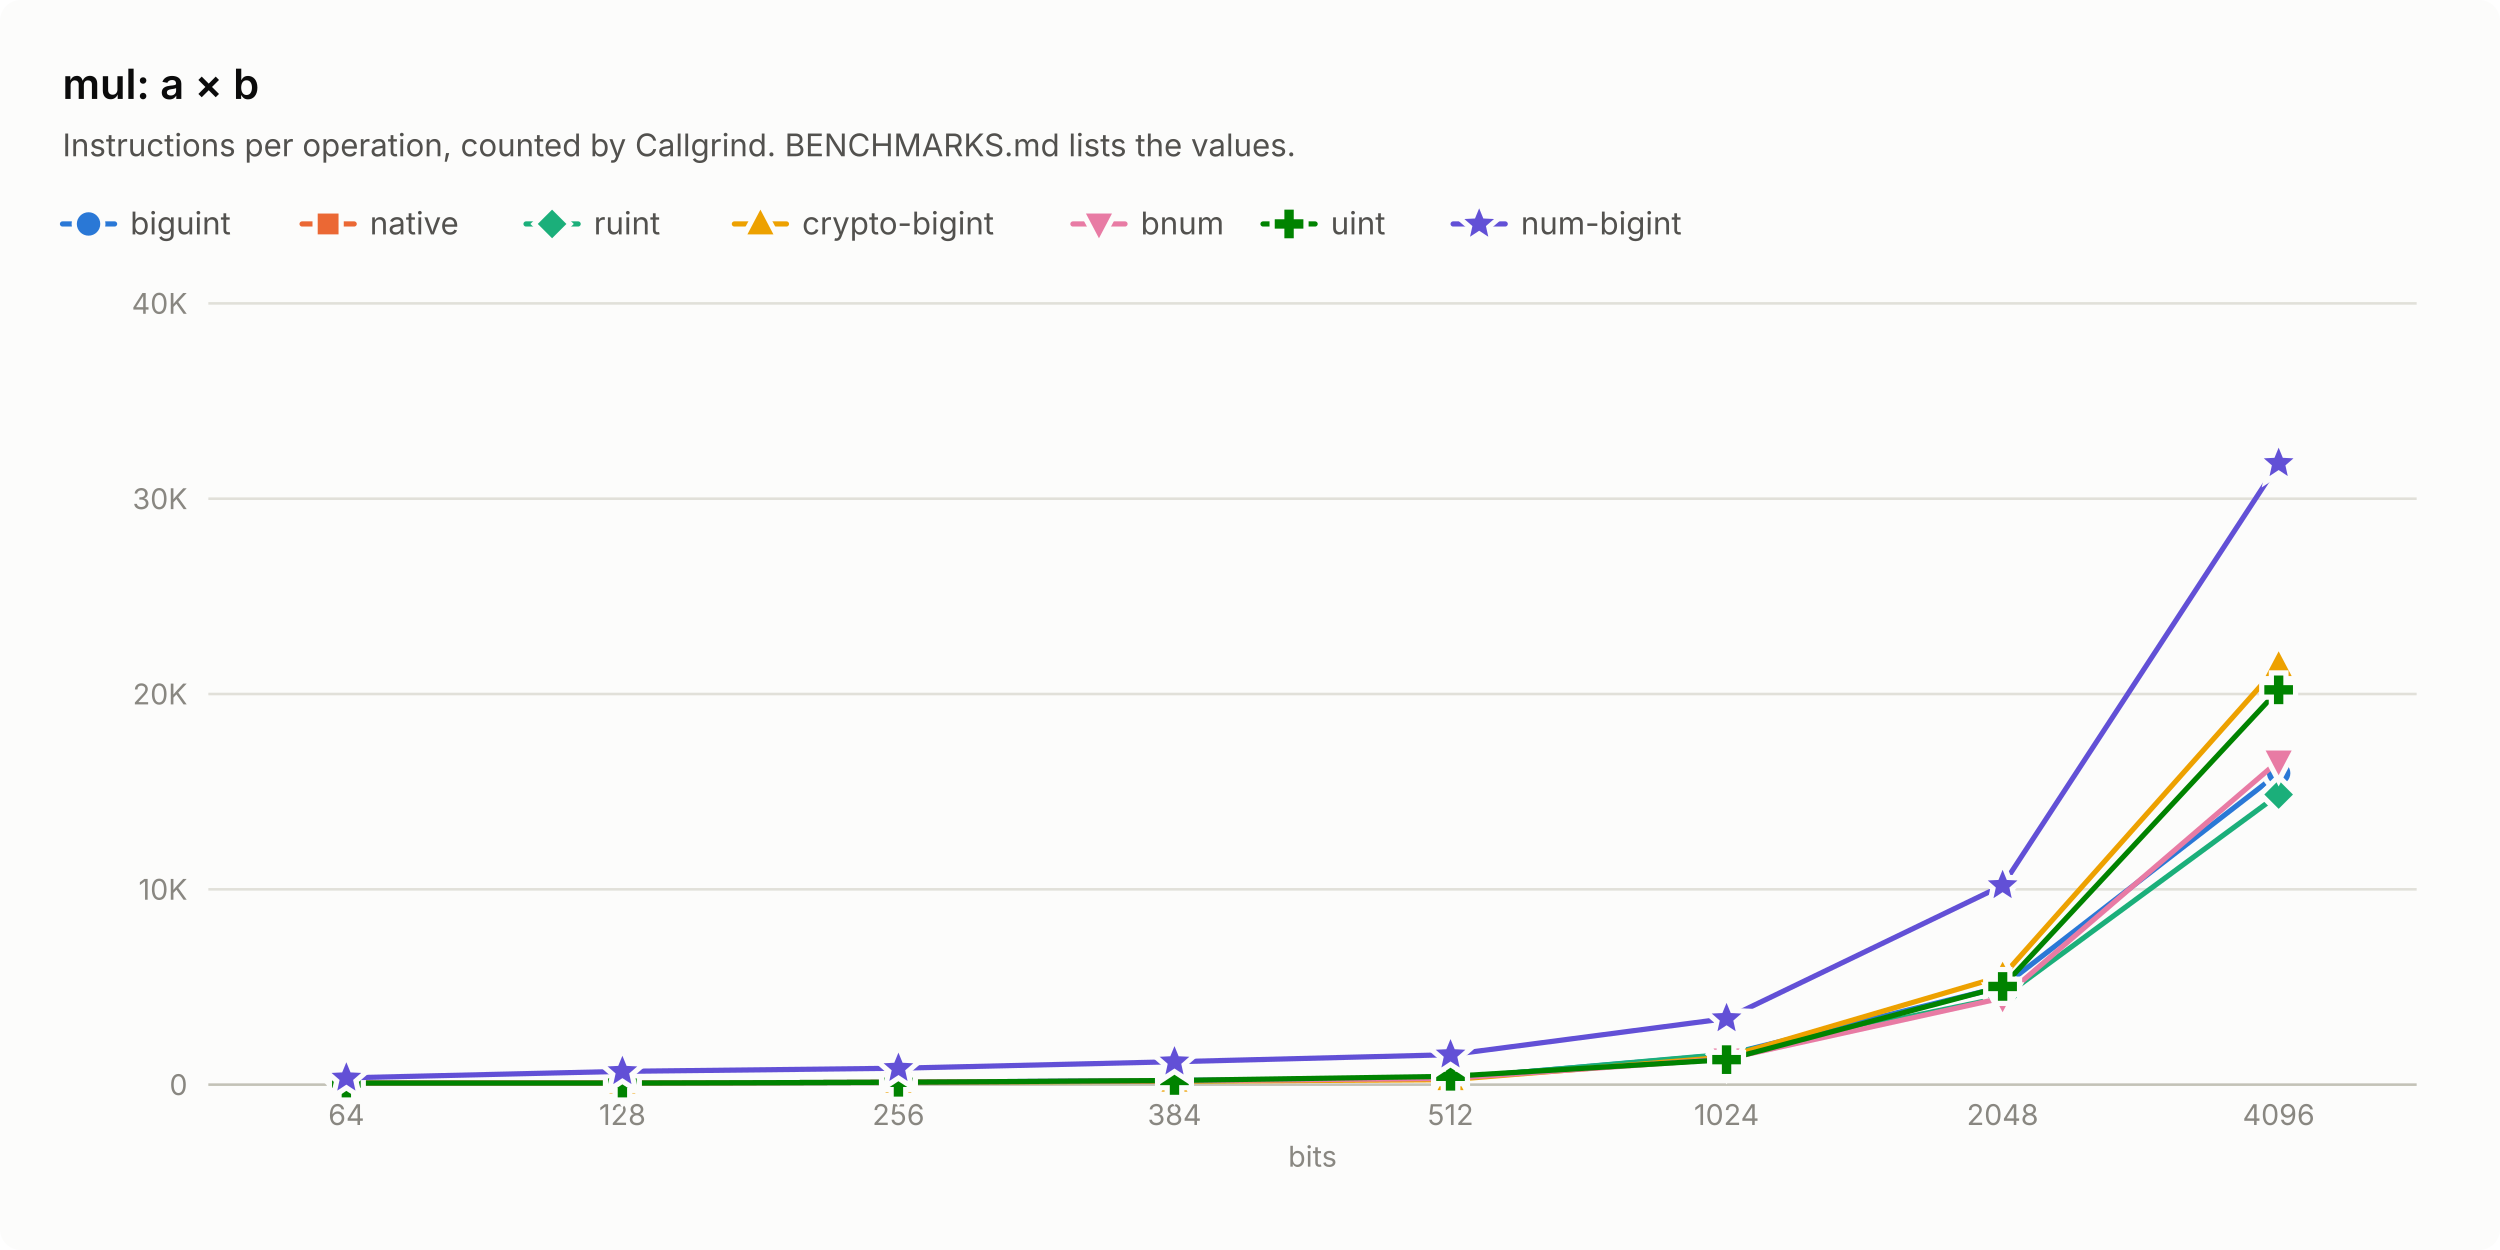
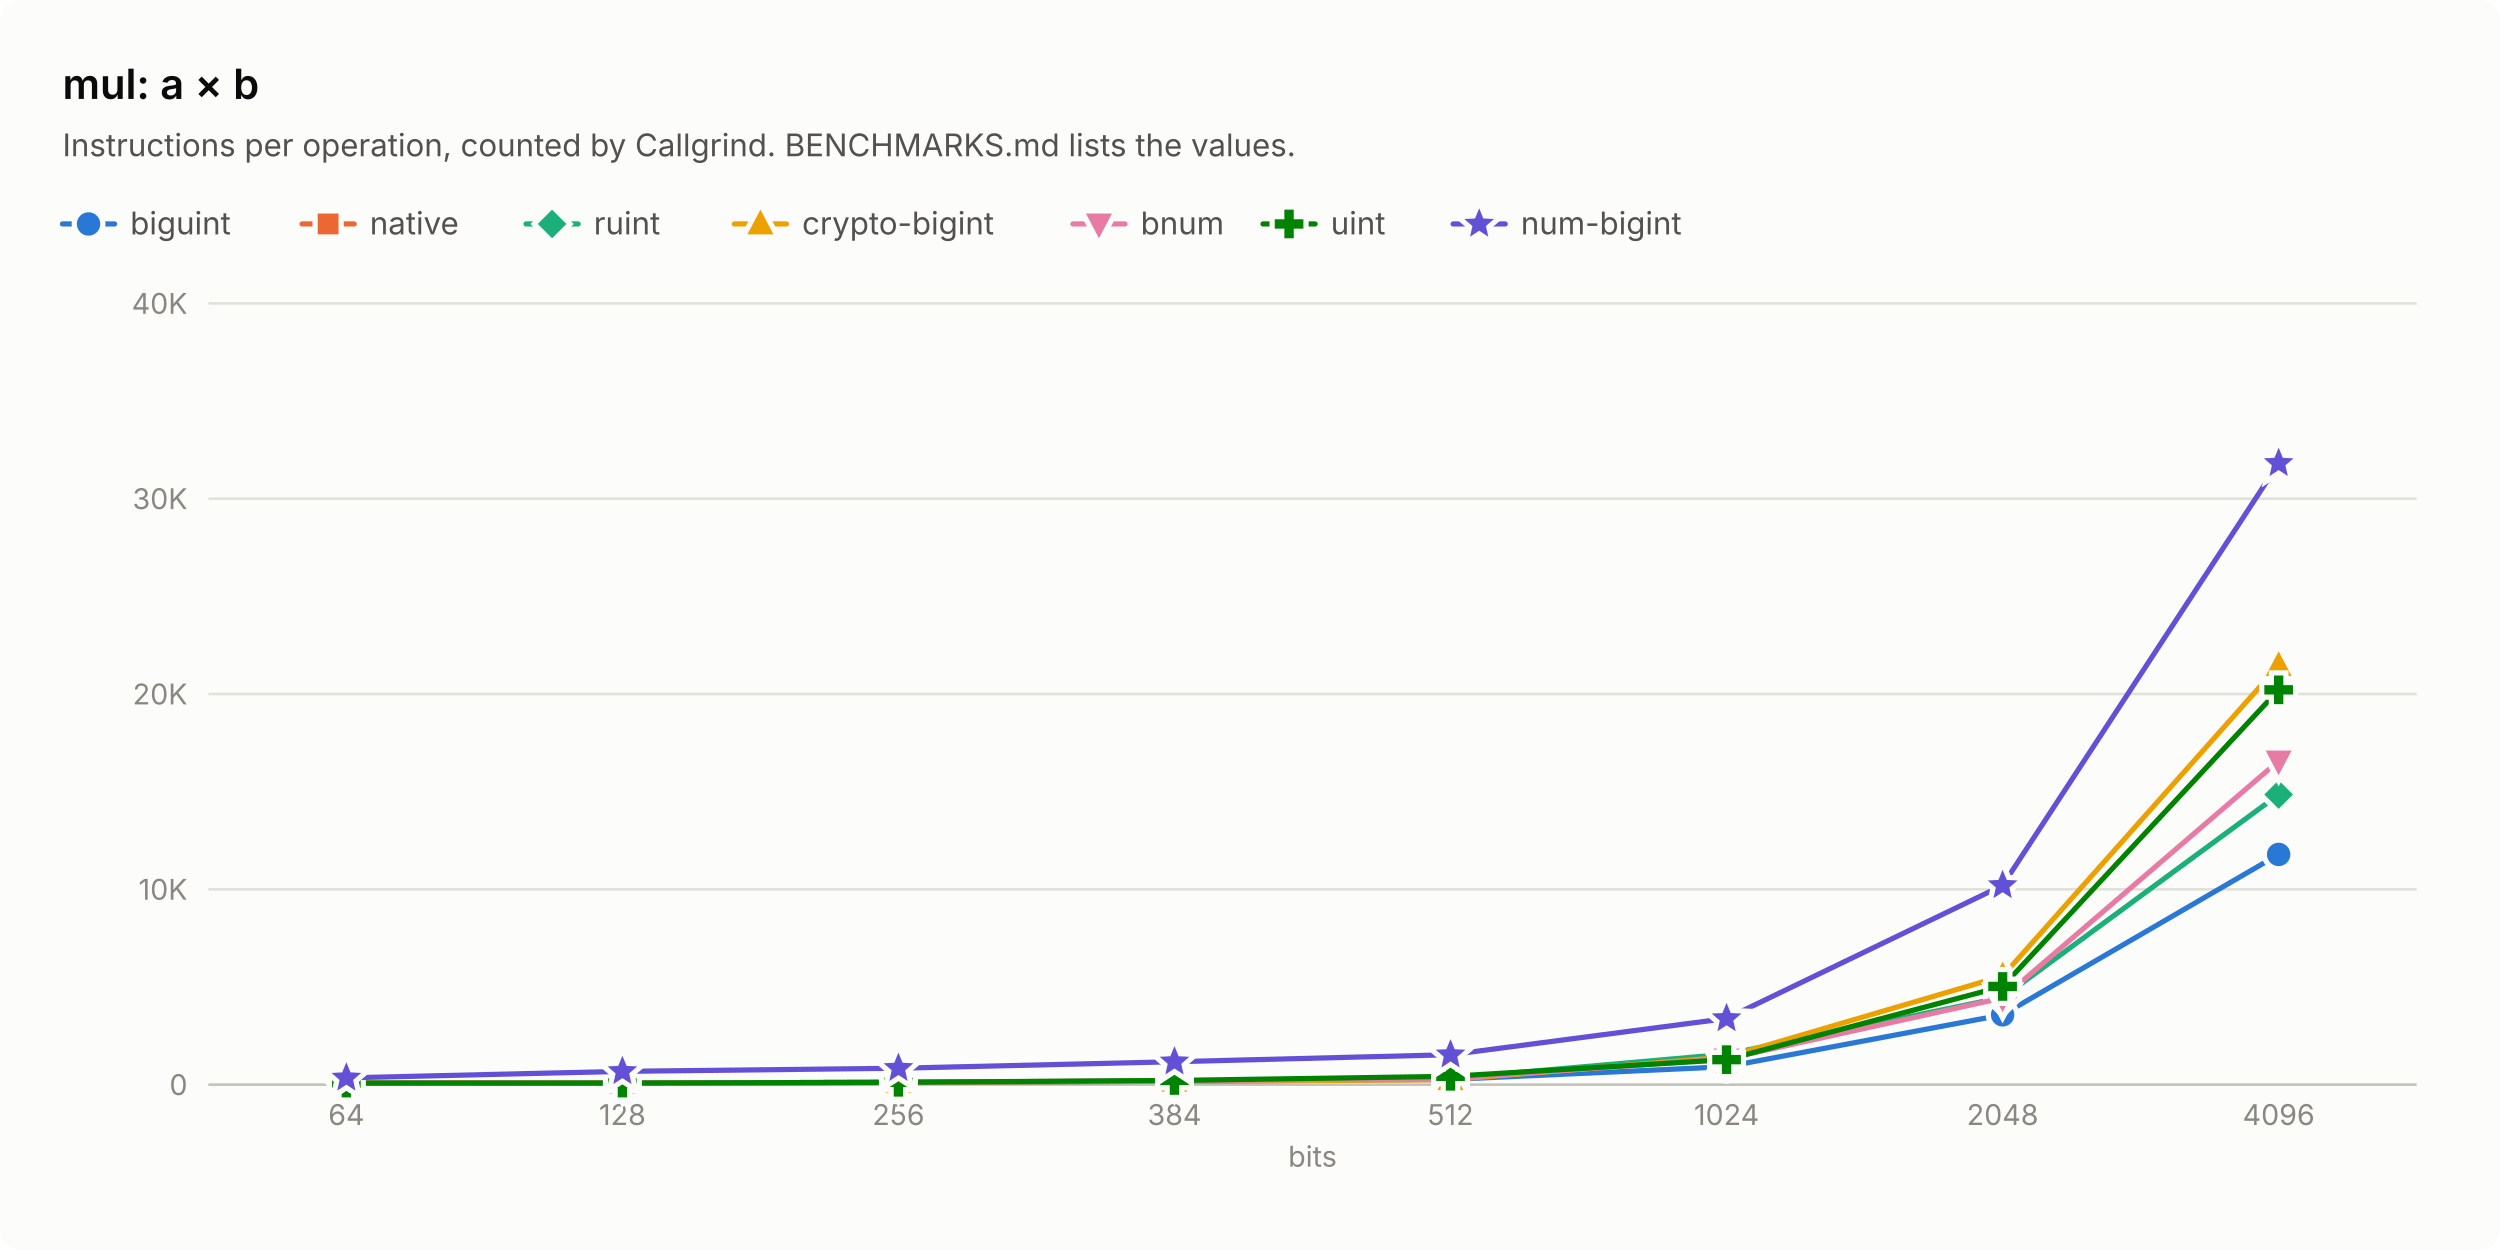
<svg xmlns="http://www.w3.org/2000/svg" width="960" height="480" viewBox="0 0 960 480" role="img" aria-labelledby="title description">
  <style>.grid,.axis{stroke-width:1}.title{font:600 16px system-ui, -apple-system, "Segoe UI", sans-serif}.subtitle,.legend{font:12px system-ui, -apple-system, "Segoe UI", sans-serif}.tick{font:11px system-ui, -apple-system, "Segoe UI", sans-serif;font-variant-numeric:tabular-nums}.line{fill:none;stroke-width:2;stroke-linejoin:round;stroke-linecap:round}.marker{stroke-width:4;paint-order:stroke}.surface{fill:#fcfcfb}.grid{stroke:#e1e0d9}.axis{stroke:#c3c2b7}.title{fill:#0b0b0b}.subtitle,.legend{fill:#52514e}.tick{fill:#898781}.marker{stroke:#fcfcfb}.c0 .line{stroke:#2a78d6}.c0 .marker{fill:#2a78d6}.c1 .line{stroke:#eb6834}.c1 .marker{fill:#eb6834}.c2 .line{stroke:#1baf7a}.c2 .marker{fill:#1baf7a}.c3 .line{stroke:#eda100}.c3 .marker{fill:#eda100}.c4 .line{stroke:#e87ba4}.c4 .marker{fill:#e87ba4}.c5 .line{stroke:#008300}.c5 .marker{fill:#008300}.c6 .line{stroke:#6250d6}.c6 .marker{fill:#6250d6}@media (prefers-color-scheme: dark){.surface{fill:#1a1a19}.grid{stroke:#2c2c2a}.axis{stroke:#383835}.title{fill:#f0efec}.subtitle,.legend{fill:#c3c2b7}.tick{fill:#898781}.marker{stroke:#1a1a19}.c0 .line{stroke:#3987e5}.c0 .marker{fill:#3987e5}.c1 .line{stroke:#d95926}.c1 .marker{fill:#d95926}.c2 .line{stroke:#199e70}.c2 .marker{fill:#199e70}.c3 .line{stroke:#c98500}.c3 .marker{fill:#c98500}.c4 .line{stroke:#d55181}.c4 .marker{fill:#d55181}.c5 .line{stroke:#008300}.c5 .marker{fill:#008300}.c6 .line{stroke:#9085e9}.c6 .marker{fill:#9085e9}}</style>
  <rect class="surface" width="960" height="480" rx="8" />
  <text class="title" x="24" y="38">mul: a × b</text>
  <text class="subtitle" x="24" y="60">Instructions per operation, counted by Callgrind. BENCHMARKS.md lists the values.</text>
  <g class="c0">
    <path class="line" d="M24,86h20" />
    <path class="marker" transform="translate(34,86)" d="M0,-4.5A4.5,4.5 0 1 1 0,4.5A4.5,4.5 0 1 1 0,-4.5Z" />
  </g>
  <text class="legend" x="50" y="90">biguint</text>
  <g class="c1">
    <path class="line" d="M116,86h20" />
    <path class="marker" transform="translate(126,86)" d="M-4,-4H4V4H-4Z" />
  </g>
  <text class="legend" x="142" y="90">native</text>
  <g class="c2">
    <path class="line" d="M202,86h20" />
    <path class="marker" transform="translate(212,86)" d="M0,-5.5L5.5,0L0,5.5L-5.5,0Z" />
  </g>
  <text class="legend" x="228" y="90">ruint</text>
  <g class="c3">
    <path class="line" d="M282,86h20" />
    <path class="marker" transform="translate(292,86)" d="M0,-5.5L5,4H-5Z" />
  </g>
  <text class="legend" x="308" y="90">crypto-bigint</text>
  <g class="c4">
    <path class="line" d="M412,86h20" />
    <path class="marker" transform="translate(422,86)" d="M0,5.5L5,-4H-5Z" />
  </g>
  <text class="legend" x="438" y="90">bnum</text>
  <g class="c5">
    <path class="line" d="M485,86h20" />
    <path class="marker" transform="translate(495,86)" d="M-1.8,-5.5H1.8V-1.8H5.5V1.8H1.8V5.5H-1.8V1.8H-5.5V-1.8H-1.8Z" />
  </g>
  <text class="legend" x="511" y="90">uint</text>
  <g class="c6">
    <path class="line" d="M558,86h20" />
    <path class="marker" transform="translate(568,86)" d="M0,-6L1.6,-2.1L5.7,-1.9L2.6,0.8L3.5,4.9L0,2.6L-3.5,4.9L-2.6,0.8L-5.7,-1.9L-1.6,-2.1Z" />
  </g>
  <text class="legend" x="584" y="90">num-bigint</text>
  <text class="tick" x="72" y="420.5" text-anchor="end">0</text>
  <path class="grid" d="M80,341.5H928" />
  <text class="tick" x="72" y="345.5" text-anchor="end">10K</text>
  <path class="grid" d="M80,266.5H928" />
  <text class="tick" x="72" y="270.5" text-anchor="end">20K</text>
  <path class="grid" d="M80,191.5H928" />
  <text class="tick" x="72" y="195.5" text-anchor="end">30K</text>
  <path class="grid" d="M80,116.5H928" />
  <text class="tick" x="72" y="120.5" text-anchor="end">40K</text>
  <path class="axis" d="M80,416.5H928" />
  <text class="tick" x="133.0" y="432" text-anchor="middle">64</text>
  <text class="tick" x="239.0" y="432" text-anchor="middle">128</text>
  <text class="tick" x="345.0" y="432" text-anchor="middle">256</text>
  <text class="tick" x="451.0" y="432" text-anchor="middle">384</text>
  <text class="tick" x="557.0" y="432" text-anchor="middle">512</text>
  <text class="tick" x="663.0" y="432" text-anchor="middle">1024</text>
  <text class="tick" x="769.0" y="432" text-anchor="middle">2048</text>
  <text class="tick" x="875.0" y="432" text-anchor="middle">4096</text>
  <text class="tick" x="504.0" y="448" text-anchor="middle">bits</text>
  <g class="c0">
-     <path class="line" d="M133.0,415.9L239.0,415.9L345.0,415.6L451.0,414.9L557.0,414.0L663.0,405.0L769.0,378.9L875.0,296.9" />
+     <path class="line" d="M133.0,415.9L239.0,415.9L345.0,415.7L451.0,415.2L557.0,414.5L663.0,409.6L769.0,389.7L875.0,328.1" />
    <path class="marker" transform="translate(133.0,415.9)" d="M0,-4.5A4.5,4.5 0 1 1 0,4.5A4.5,4.5 0 1 1 0,-4.5Z" />
    <path class="marker" transform="translate(239.0,415.9)" d="M0,-4.5A4.5,4.5 0 1 1 0,4.5A4.5,4.5 0 1 1 0,-4.5Z" />
-     <path class="marker" transform="translate(345.0,415.6)" d="M0,-4.5A4.5,4.5 0 1 1 0,4.5A4.5,4.5 0 1 1 0,-4.5Z" />
-     <path class="marker" transform="translate(451.0,414.9)" d="M0,-4.5A4.5,4.5 0 1 1 0,4.5A4.5,4.5 0 1 1 0,-4.5Z" />
-     <path class="marker" transform="translate(557.0,414.0)" d="M0,-4.5A4.5,4.5 0 1 1 0,4.5A4.5,4.5 0 1 1 0,-4.5Z" />
-     <path class="marker" transform="translate(663.0,405.0)" d="M0,-4.5A4.5,4.5 0 1 1 0,4.5A4.5,4.5 0 1 1 0,-4.5Z" />
-     <path class="marker" transform="translate(769.0,378.9)" d="M0,-4.5A4.5,4.5 0 1 1 0,4.5A4.5,4.5 0 1 1 0,-4.5Z" />
-     <path class="marker" transform="translate(875.0,296.9)" d="M0,-4.5A4.5,4.5 0 1 1 0,4.5A4.5,4.5 0 1 1 0,-4.5Z" />
+     <path class="marker" transform="translate(345.0,415.7)" d="M0,-4.5A4.5,4.5 0 1 1 0,4.5A4.5,4.5 0 1 1 0,-4.5Z" />
+     <path class="marker" transform="translate(451.0,415.2)" d="M0,-4.5A4.5,4.5 0 1 1 0,4.5A4.5,4.5 0 1 1 0,-4.5Z" />
+     <path class="marker" transform="translate(557.0,414.5)" d="M0,-4.5A4.5,4.5 0 1 1 0,4.5A4.5,4.5 0 1 1 0,-4.5Z" />
+     <path class="marker" transform="translate(663.0,409.6)" d="M0,-4.5A4.5,4.5 0 1 1 0,4.5A4.5,4.5 0 1 1 0,-4.5Z" />
+     <path class="marker" transform="translate(769.0,389.7)" d="M0,-4.5A4.5,4.5 0 1 1 0,4.5A4.5,4.5 0 1 1 0,-4.5Z" />
+     <path class="marker" transform="translate(875.0,328.1)" d="M0,-4.5A4.5,4.5 0 1 1 0,4.5A4.5,4.5 0 1 1 0,-4.5Z" />
  </g>
  <g class="c1">
    <path class="line" d="M133.0,415.9L239.0,415.9" />
    <path class="marker" transform="translate(133.0,415.9)" d="M-4,-4H4V4H-4Z" />
    <path class="marker" transform="translate(239.0,415.9)" d="M-4,-4H4V4H-4Z" />
  </g>
  <g class="c2">
    <path class="line" d="M133.0,415.9L239.0,415.9L345.0,415.6L451.0,415.1L557.0,414.1L663.0,404.8L769.0,383.0L875.0,305.1" />
    <path class="marker" transform="translate(133.0,415.9)" d="M0,-5.5L5.5,0L0,5.5L-5.5,0Z" />
    <path class="marker" transform="translate(239.0,415.9)" d="M0,-5.5L5.5,0L0,5.5L-5.5,0Z" />
    <path class="marker" transform="translate(345.0,415.6)" d="M0,-5.5L5.5,0L0,5.5L-5.5,0Z" />
    <path class="marker" transform="translate(451.0,415.1)" d="M0,-5.5L5.5,0L0,5.5L-5.5,0Z" />
    <path class="marker" transform="translate(557.0,414.1)" d="M0,-5.5L5.5,0L0,5.5L-5.5,0Z" />
    <path class="marker" transform="translate(663.0,404.8)" d="M0,-5.5L5.5,0L0,5.5L-5.5,0Z" />
    <path class="marker" transform="translate(769.0,383.0)" d="M0,-5.5L5.5,0L0,5.5L-5.5,0Z" />
    <path class="marker" transform="translate(875.0,305.1)" d="M0,-5.5L5.5,0L0,5.5L-5.5,0Z" />
  </g>
  <g class="c3">
    <path class="line" d="M133.0,415.9L239.0,415.9L345.0,415.6L451.0,415.2L557.0,414.6L663.0,405.9L769.0,374.8L875.0,255.6" />
    <path class="marker" transform="translate(133.0,415.9)" d="M0,-5.5L5,4H-5Z" />
    <path class="marker" transform="translate(239.0,415.9)" d="M0,-5.5L5,4H-5Z" />
    <path class="marker" transform="translate(345.0,415.6)" d="M0,-5.5L5,4H-5Z" />
    <path class="marker" transform="translate(451.0,415.2)" d="M0,-5.5L5,4H-5Z" />
    <path class="marker" transform="translate(557.0,414.6)" d="M0,-5.5L5,4H-5Z" />
    <path class="marker" transform="translate(663.0,405.9)" d="M0,-5.5L5,4H-5Z" />
    <path class="marker" transform="translate(769.0,374.8)" d="M0,-5.5L5,4H-5Z" />
    <path class="marker" transform="translate(875.0,255.6)" d="M0,-5.5L5,4H-5Z" />
  </g>
  <g class="c4">
    <path class="line" d="M133.0,415.9L239.0,415.9L345.0,415.6L451.0,415.0L557.0,414.1L663.0,406.6L769.0,383.2L875.0,292.2" />
    <path class="marker" transform="translate(133.0,415.9)" d="M0,5.5L5,-4H-5Z" />
    <path class="marker" transform="translate(239.0,415.9)" d="M0,5.5L5,-4H-5Z" />
    <path class="marker" transform="translate(345.0,415.6)" d="M0,5.5L5,-4H-5Z" />
    <path class="marker" transform="translate(451.0,415.0)" d="M0,5.5L5,-4H-5Z" />
    <path class="marker" transform="translate(557.0,414.1)" d="M0,5.5L5,-4H-5Z" />
    <path class="marker" transform="translate(663.0,406.6)" d="M0,5.5L5,-4H-5Z" />
    <path class="marker" transform="translate(769.0,383.2)" d="M0,5.5L5,-4H-5Z" />
    <path class="marker" transform="translate(875.0,292.2)" d="M0,5.5L5,-4H-5Z" />
  </g>
  <g class="c5">
    <path class="line" d="M133.0,415.9L239.0,415.9L345.0,415.6L451.0,414.9L557.0,413.3L663.0,406.9L769.0,378.8L875.0,264.9" />
    <path class="marker" transform="translate(133.0,415.9)" d="M-1.8,-5.5H1.8V-1.8H5.5V1.8H1.8V5.5H-1.8V1.8H-5.5V-1.8H-1.8Z" />
    <path class="marker" transform="translate(239.0,415.9)" d="M-1.8,-5.5H1.8V-1.8H5.5V1.8H1.8V5.5H-1.8V1.8H-5.5V-1.8H-1.8Z" />
    <path class="marker" transform="translate(345.0,415.6)" d="M-1.8,-5.5H1.8V-1.8H5.5V1.8H1.8V5.5H-1.8V1.8H-5.5V-1.8H-1.8Z" />
    <path class="marker" transform="translate(451.0,414.9)" d="M-1.8,-5.5H1.8V-1.8H5.5V1.8H1.8V5.5H-1.8V1.8H-5.5V-1.8H-1.8Z" />
    <path class="marker" transform="translate(557.0,413.3)" d="M-1.8,-5.5H1.8V-1.8H5.5V1.8H1.8V5.5H-1.8V1.8H-5.5V-1.8H-1.8Z" />
    <path class="marker" transform="translate(663.0,406.9)" d="M-1.8,-5.5H1.8V-1.8H5.5V1.8H1.8V5.5H-1.8V1.8H-5.5V-1.8H-1.8Z" />
    <path class="marker" transform="translate(769.0,378.8)" d="M-1.8,-5.5H1.8V-1.8H5.5V1.8H1.8V5.5H-1.8V1.8H-5.5V-1.8H-1.8Z" />
    <path class="marker" transform="translate(875.0,264.9)" d="M-1.8,-5.5H1.8V-1.8H5.5V1.8H1.8V5.5H-1.8V1.8H-5.5V-1.8H-1.8Z" />
  </g>
  <g class="c6">
    <path class="line" d="M133.0,413.9L239.0,411.4L345.0,410.2L451.0,407.7L557.0,405.0L663.0,391.1L769.0,340.0L875.0,177.9" />
    <path class="marker" transform="translate(133.0,413.9)" d="M0,-6L1.6,-2.1L5.7,-1.9L2.6,0.8L3.5,4.9L0,2.6L-3.5,4.9L-2.6,0.8L-5.7,-1.9L-1.6,-2.1Z" />
    <path class="marker" transform="translate(239.0,411.4)" d="M0,-6L1.6,-2.1L5.7,-1.9L2.6,0.8L3.5,4.9L0,2.6L-3.5,4.9L-2.6,0.8L-5.7,-1.9L-1.6,-2.1Z" />
    <path class="marker" transform="translate(345.0,410.2)" d="M0,-6L1.6,-2.1L5.7,-1.9L2.6,0.8L3.5,4.9L0,2.6L-3.5,4.9L-2.6,0.8L-5.7,-1.9L-1.6,-2.1Z" />
    <path class="marker" transform="translate(451.0,407.7)" d="M0,-6L1.6,-2.1L5.7,-1.9L2.6,0.8L3.5,4.9L0,2.6L-3.5,4.9L-2.6,0.8L-5.7,-1.9L-1.6,-2.1Z" />
    <path class="marker" transform="translate(557.0,405.0)" d="M0,-6L1.6,-2.1L5.7,-1.9L2.6,0.8L3.5,4.9L0,2.6L-3.5,4.9L-2.6,0.8L-5.7,-1.9L-1.6,-2.1Z" />
    <path class="marker" transform="translate(663.0,391.1)" d="M0,-6L1.6,-2.1L5.7,-1.9L2.6,0.8L3.5,4.9L0,2.6L-3.5,4.9L-2.6,0.8L-5.7,-1.9L-1.6,-2.1Z" />
    <path class="marker" transform="translate(769.0,340.0)" d="M0,-6L1.6,-2.1L5.7,-1.9L2.6,0.8L3.5,4.9L0,2.6L-3.5,4.9L-2.6,0.8L-5.7,-1.9L-1.6,-2.1Z" />
    <path class="marker" transform="translate(875.0,177.9)" d="M0,-6L1.6,-2.1L5.7,-1.9L2.6,0.8L3.5,4.9L0,2.6L-3.5,4.9L-2.6,0.8L-5.7,-1.9L-1.6,-2.1Z" />
  </g>
</svg>
